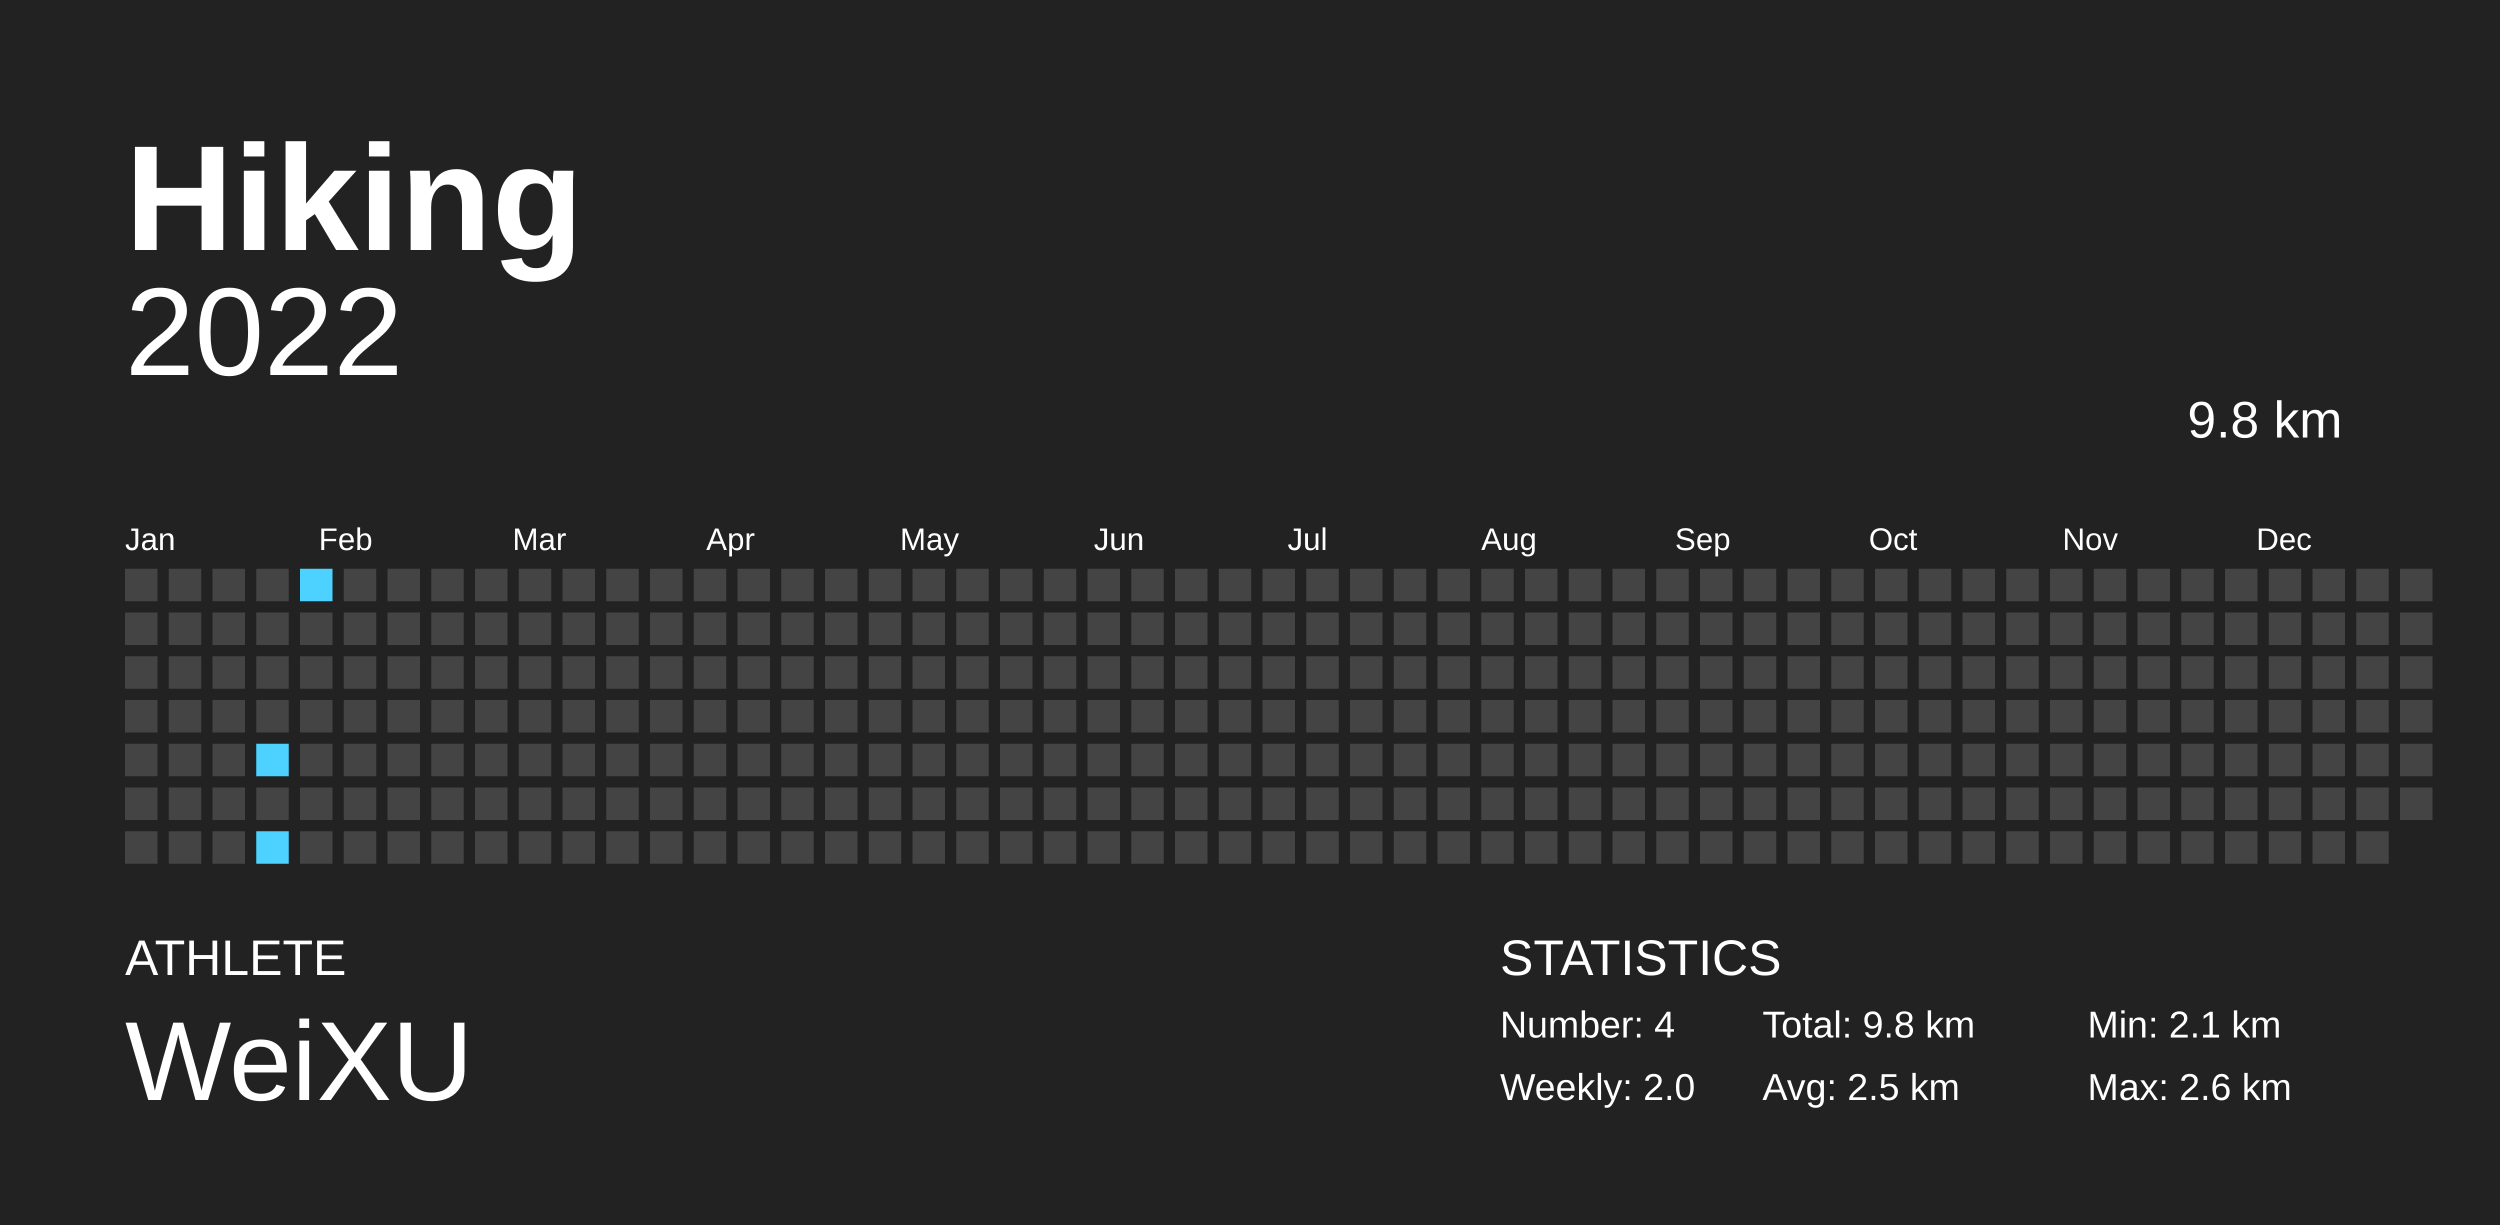
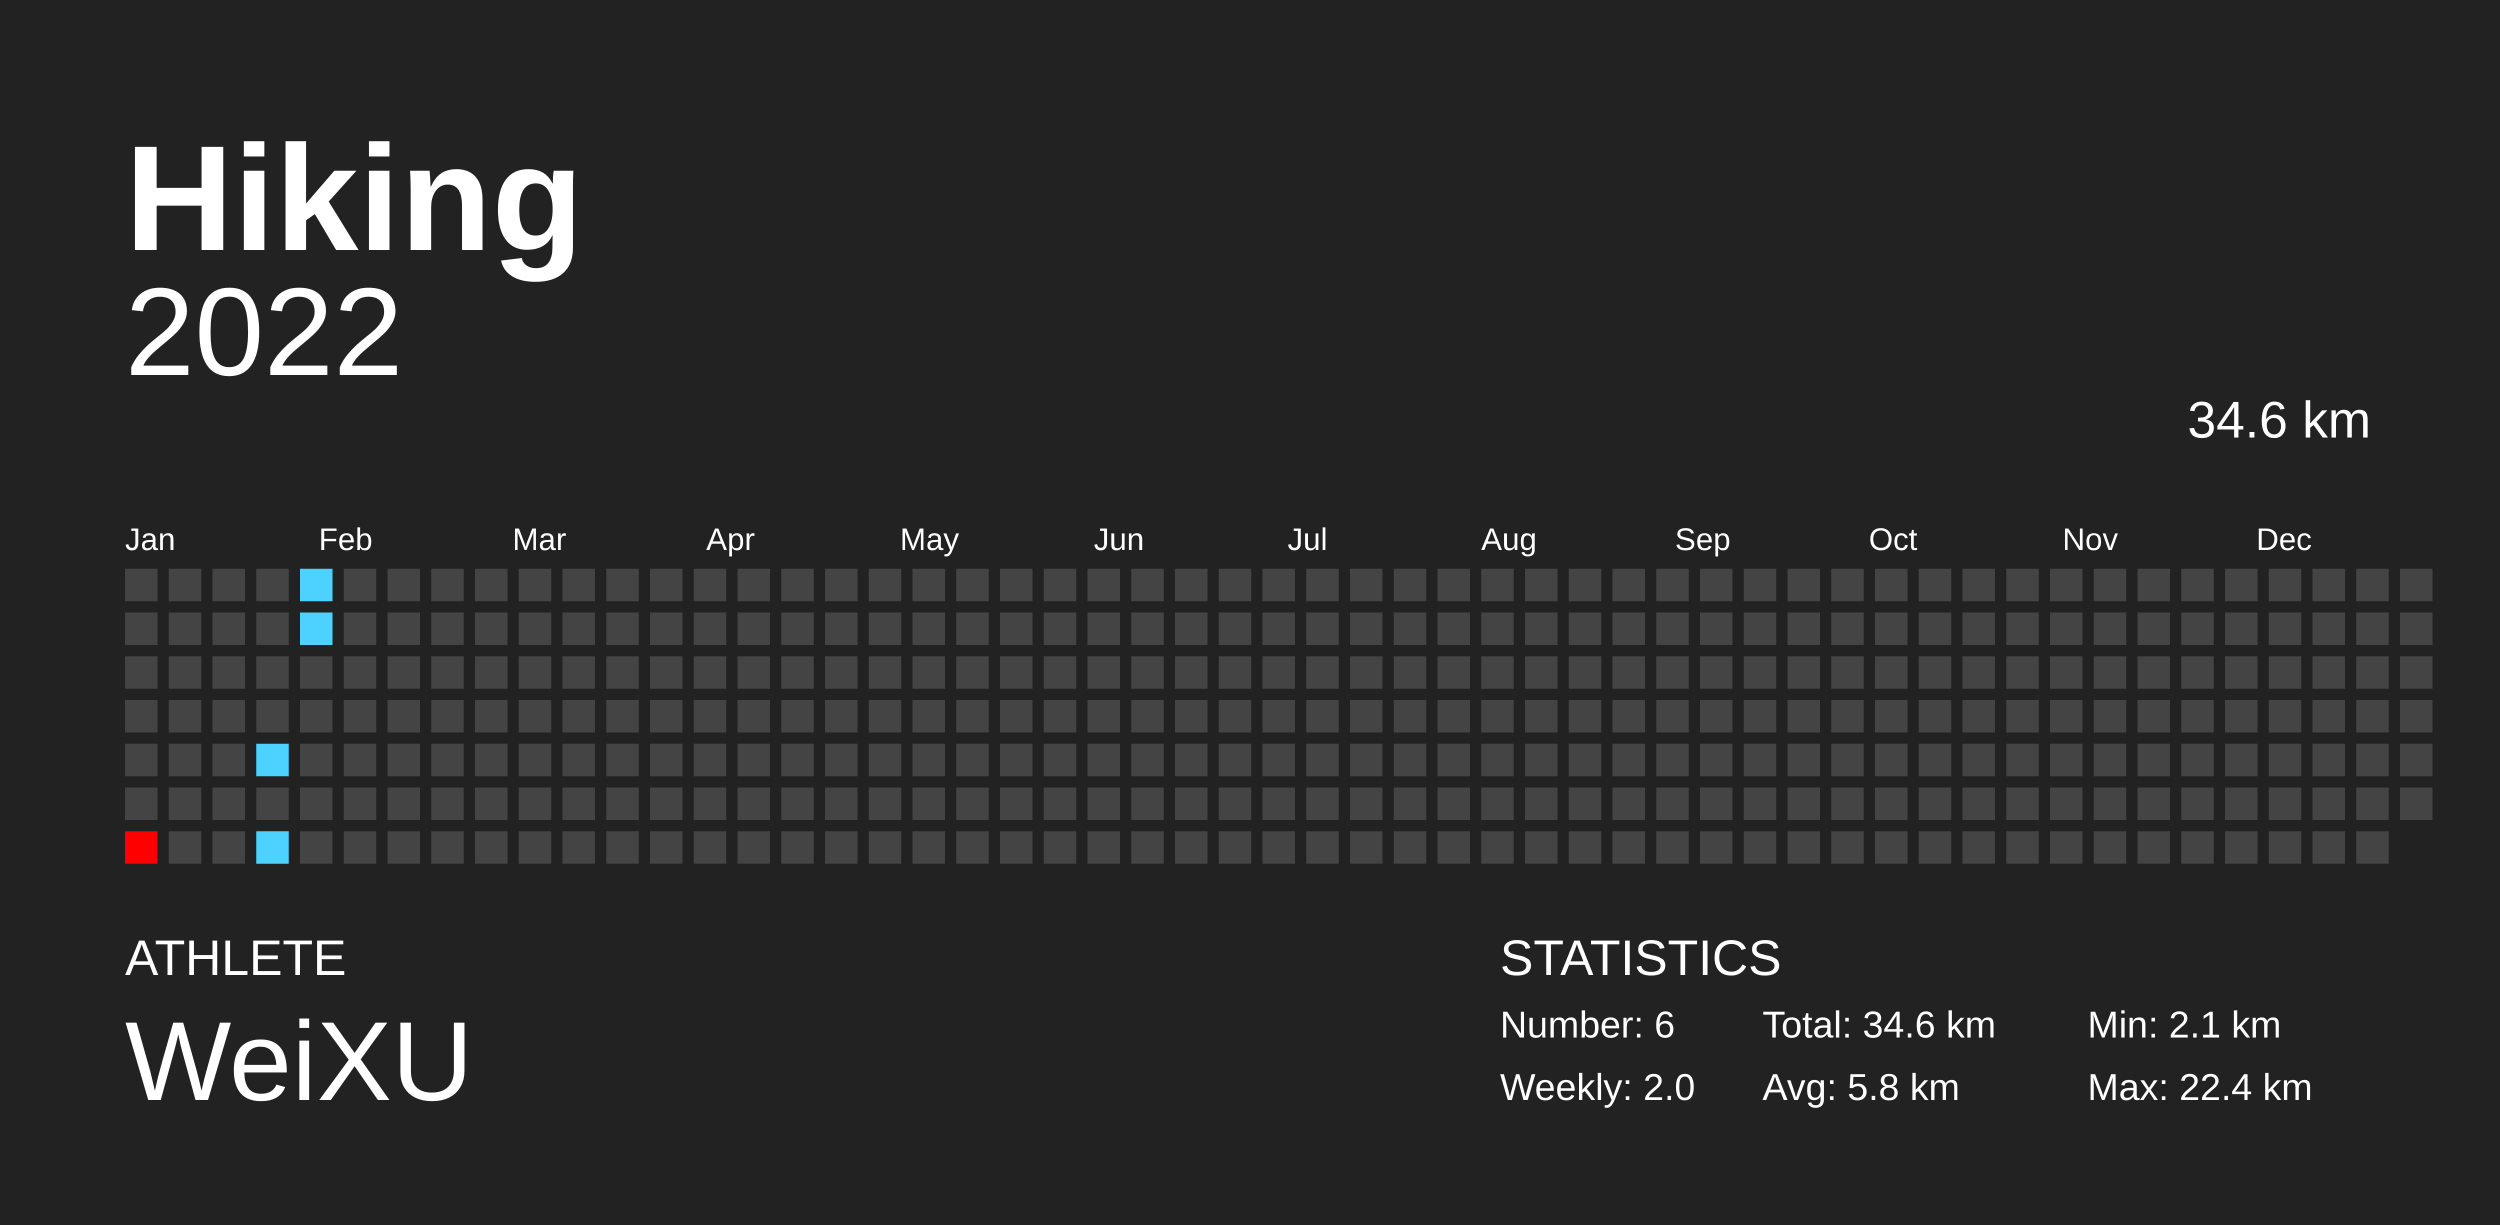
<svg xmlns="http://www.w3.org/2000/svg" baseProfile="full" height="98mm" version="1.1" viewBox="0,0,200,98" width="200mm">
  <defs />
  <rect fill="#222222" height="98" width="200" x="0" y="0" />
  <text fill="#FFFFFF" style="font-size:12px; font-family:Arial; font-weight:bold;" x="10" y="20">Hiking</text>
  <text fill="#FFFFFF" style="font-size:4px; font-family:Arial" x="10" y="78">ATHLETE</text>
  <text fill="#FFFFFF" style="font-size:9px; font-family:Arial" x="10" y="88">WeiXU</text>
  <text fill="#FFFFFF" style="font-size:4px; font-family:Arial" x="120" y="78">STATISTICS</text>
-   <text fill="#FFFFFF" style="font-size:3px; font-family:Arial" x="120" y="83">Number: 4</text>
+   <text fill="#FFFFFF" style="font-size:3px; font-family:Arial" x="120" y="83">Number: 6</text>
  <text fill="#FFFFFF" style="font-size:3px; font-family:Arial" x="120" y="88">Weekly: 2.0</text>
-   <text fill="#FFFFFF" style="font-size:3px; font-family:Arial" x="141" y="83">Total: 9.8 km</text>
-   <text fill="#FFFFFF" style="font-size:3px; font-family:Arial" x="141" y="88">Avg: 2.5 km</text>
+   <text fill="#FFFFFF" style="font-size:3px; font-family:Arial" x="141" y="83">Total: 34.6 km</text>
+   <text fill="#FFFFFF" style="font-size:3px; font-family:Arial" x="141" y="88">Avg: 5.8 km</text>
  <text fill="#FFFFFF" style="font-size:3px; font-family:Arial" x="167" y="83">Min: 2.1 km</text>
-   <text fill="#FFFFFF" style="font-size:3px; font-family:Arial" x="167" y="88">Max: 2.6 km</text>
+   <text fill="#FFFFFF" style="font-size:3px; font-family:Arial" x="167" y="88">Max: 22.4 km</text>
  <text alignment-baseline="hanging" fill="#FFFFFF" style="font-size:10.0px; font-family:Arial;" x="10" y="30">2022</text>
-   <text alignment-baseline="hanging" fill="#FFFFFF" style="font-size:4.125px; font-family:Arial;" x="175" y="35">9.8 km</text>
+   <text alignment-baseline="hanging" fill="#FFFFFF" style="font-size:4.125px; font-family:Arial;" x="175" y="35">34.6 km</text>
  <text fill="#FFFFFF" style="font-size:2.5px; font-family:Arial" x="10.0" y="44">Jan</text>
  <text fill="#FFFFFF" style="font-size:2.5px; font-family:Arial" x="25.5" y="44">Feb</text>
  <text fill="#FFFFFF" style="font-size:2.5px; font-family:Arial" x="41.0" y="44">Mar</text>
  <text fill="#FFFFFF" style="font-size:2.5px; font-family:Arial" x="56.5" y="44">Apr</text>
  <text fill="#FFFFFF" style="font-size:2.5px; font-family:Arial" x="72.0" y="44">May</text>
  <text fill="#FFFFFF" style="font-size:2.5px; font-family:Arial" x="87.5" y="44">Jun</text>
  <text fill="#FFFFFF" style="font-size:2.5px; font-family:Arial" x="103.0" y="44">Jul</text>
  <text fill="#FFFFFF" style="font-size:2.5px; font-family:Arial" x="118.5" y="44">Aug</text>
  <text fill="#FFFFFF" style="font-size:2.5px; font-family:Arial" x="134.0" y="44">Sep</text>
  <text fill="#FFFFFF" style="font-size:2.5px; font-family:Arial" x="149.5" y="44">Oct</text>
  <text fill="#FFFFFF" style="font-size:2.5px; font-family:Arial" x="165.0" y="44">Nov</text>
  <text fill="#FFFFFF" style="font-size:2.5px; font-family:Arial" x="180.5" y="44">Dec</text>
  <rect fill="#444444" height="2.6" width="2.6" x="10.0" y="45.5" />
  <rect fill="#444444" height="2.6" width="2.6" x="10.0" y="49.0" />
  <rect fill="#444444" height="2.6" width="2.6" x="10.0" y="52.5" />
  <rect fill="#444444" height="2.6" width="2.6" x="10.0" y="56.0" />
  <rect fill="#444444" height="2.6" width="2.6" x="10.0" y="59.5" />
  <rect fill="#444444" height="2.6" width="2.6" x="10.0" y="63.0" />
-   <rect fill="#444444" height="2.6" width="2.6" x="10.0" y="66.5" />
+   <rect fill="red" height="2.6" width="2.6" x="10.0" y="66.5" />
  <rect fill="#444444" height="2.6" width="2.6" x="13.5" y="45.5" />
  <rect fill="#444444" height="2.6" width="2.6" x="13.5" y="49.0" />
  <rect fill="#444444" height="2.6" width="2.6" x="13.5" y="52.5" />
  <rect fill="#444444" height="2.6" width="2.6" x="13.5" y="56.0" />
  <rect fill="#444444" height="2.6" width="2.6" x="13.5" y="59.5" />
  <rect fill="#444444" height="2.6" width="2.6" x="13.5" y="63.0" />
  <rect fill="#444444" height="2.6" width="2.6" x="13.5" y="66.5" />
  <rect fill="#444444" height="2.6" width="2.6" x="17.0" y="45.5" />
  <rect fill="#444444" height="2.6" width="2.6" x="17.0" y="49.0" />
  <rect fill="#444444" height="2.6" width="2.6" x="17.0" y="52.5" />
  <rect fill="#444444" height="2.6" width="2.6" x="17.0" y="56.0" />
  <rect fill="#444444" height="2.6" width="2.6" x="17.0" y="59.5" />
  <rect fill="#444444" height="2.6" width="2.6" x="17.0" y="63.0" />
  <rect fill="#444444" height="2.6" width="2.6" x="17.0" y="66.5" />
  <rect fill="#444444" height="2.6" width="2.6" x="20.5" y="45.5" />
  <rect fill="#444444" height="2.6" width="2.6" x="20.5" y="49.0" />
  <rect fill="#444444" height="2.6" width="2.6" x="20.5" y="52.5" />
  <rect fill="#444444" height="2.6" width="2.6" x="20.5" y="56.0" />
  <rect fill="#4dd2ff" height="2.6" width="2.6" x="20.5" y="59.5" />
  <rect fill="#444444" height="2.6" width="2.6" x="20.5" y="63.0" />
  <rect fill="#4dd2ff" height="2.6" width="2.6" x="20.5" y="66.5" />
  <rect fill="#4dd2ff" height="2.6" width="2.6" x="24.0" y="45.5" />
-   <rect fill="#444444" height="2.6" width="2.6" x="24.0" y="49.0" />
+   <rect fill="#4dd2ff" height="2.6" width="2.6" x="24.0" y="49.0" />
  <rect fill="#444444" height="2.6" width="2.6" x="24.0" y="52.5" />
  <rect fill="#444444" height="2.6" width="2.6" x="24.0" y="56.0" />
  <rect fill="#444444" height="2.6" width="2.6" x="24.0" y="59.5" />
  <rect fill="#444444" height="2.6" width="2.6" x="24.0" y="63.0" />
  <rect fill="#444444" height="2.6" width="2.6" x="24.0" y="66.5" />
  <rect fill="#444444" height="2.6" width="2.6" x="27.5" y="45.5" />
  <rect fill="#444444" height="2.6" width="2.6" x="27.5" y="49.0" />
  <rect fill="#444444" height="2.6" width="2.6" x="27.5" y="52.5" />
  <rect fill="#444444" height="2.6" width="2.6" x="27.5" y="56.0" />
  <rect fill="#444444" height="2.6" width="2.6" x="27.5" y="59.5" />
  <rect fill="#444444" height="2.6" width="2.6" x="27.5" y="63.0" />
  <rect fill="#444444" height="2.6" width="2.6" x="27.5" y="66.5" />
  <rect fill="#444444" height="2.6" width="2.6" x="31.0" y="45.5" />
  <rect fill="#444444" height="2.6" width="2.6" x="31.0" y="49.0" />
  <rect fill="#444444" height="2.6" width="2.6" x="31.0" y="52.5" />
  <rect fill="#444444" height="2.6" width="2.6" x="31.0" y="56.0" />
  <rect fill="#444444" height="2.6" width="2.6" x="31.0" y="59.5" />
  <rect fill="#444444" height="2.6" width="2.6" x="31.0" y="63.0" />
  <rect fill="#444444" height="2.6" width="2.6" x="31.0" y="66.5" />
  <rect fill="#444444" height="2.6" width="2.6" x="34.5" y="45.5" />
  <rect fill="#444444" height="2.6" width="2.6" x="34.5" y="49.0" />
  <rect fill="#444444" height="2.6" width="2.6" x="34.5" y="52.5" />
  <rect fill="#444444" height="2.6" width="2.6" x="34.5" y="56.0" />
  <rect fill="#444444" height="2.6" width="2.6" x="34.5" y="59.5" />
  <rect fill="#444444" height="2.6" width="2.6" x="34.5" y="63.0" />
  <rect fill="#444444" height="2.6" width="2.6" x="34.5" y="66.5" />
  <rect fill="#444444" height="2.6" width="2.6" x="38.0" y="45.5" />
  <rect fill="#444444" height="2.6" width="2.6" x="38.0" y="49.0" />
  <rect fill="#444444" height="2.6" width="2.6" x="38.0" y="52.5" />
  <rect fill="#444444" height="2.6" width="2.6" x="38.0" y="56.0" />
  <rect fill="#444444" height="2.6" width="2.6" x="38.0" y="59.5" />
  <rect fill="#444444" height="2.6" width="2.6" x="38.0" y="63.0" />
  <rect fill="#444444" height="2.6" width="2.6" x="38.0" y="66.5" />
  <rect fill="#444444" height="2.6" width="2.6" x="41.5" y="45.5" />
  <rect fill="#444444" height="2.6" width="2.6" x="41.5" y="49.0" />
  <rect fill="#444444" height="2.6" width="2.6" x="41.5" y="52.5" />
  <rect fill="#444444" height="2.6" width="2.6" x="41.5" y="56.0" />
  <rect fill="#444444" height="2.6" width="2.6" x="41.5" y="59.5" />
  <rect fill="#444444" height="2.6" width="2.6" x="41.5" y="63.0" />
  <rect fill="#444444" height="2.6" width="2.6" x="41.5" y="66.5" />
  <rect fill="#444444" height="2.6" width="2.6" x="45.0" y="45.5" />
  <rect fill="#444444" height="2.6" width="2.6" x="45.0" y="49.0" />
  <rect fill="#444444" height="2.6" width="2.6" x="45.0" y="52.5" />
  <rect fill="#444444" height="2.6" width="2.6" x="45.0" y="56.0" />
  <rect fill="#444444" height="2.6" width="2.6" x="45.0" y="59.5" />
  <rect fill="#444444" height="2.6" width="2.6" x="45.0" y="63.0" />
  <rect fill="#444444" height="2.6" width="2.6" x="45.0" y="66.5" />
  <rect fill="#444444" height="2.6" width="2.6" x="48.5" y="45.5" />
  <rect fill="#444444" height="2.6" width="2.6" x="48.5" y="49.0" />
  <rect fill="#444444" height="2.6" width="2.6" x="48.5" y="52.5" />
  <rect fill="#444444" height="2.6" width="2.6" x="48.5" y="56.0" />
  <rect fill="#444444" height="2.6" width="2.6" x="48.5" y="59.5" />
  <rect fill="#444444" height="2.6" width="2.6" x="48.5" y="63.0" />
  <rect fill="#444444" height="2.6" width="2.6" x="48.5" y="66.5" />
  <rect fill="#444444" height="2.6" width="2.6" x="52.0" y="45.5" />
  <rect fill="#444444" height="2.6" width="2.6" x="52.0" y="49.0" />
  <rect fill="#444444" height="2.6" width="2.6" x="52.0" y="52.5" />
  <rect fill="#444444" height="2.6" width="2.6" x="52.0" y="56.0" />
  <rect fill="#444444" height="2.6" width="2.6" x="52.0" y="59.5" />
  <rect fill="#444444" height="2.6" width="2.6" x="52.0" y="63.0" />
  <rect fill="#444444" height="2.6" width="2.6" x="52.0" y="66.5" />
  <rect fill="#444444" height="2.6" width="2.6" x="55.5" y="45.5" />
  <rect fill="#444444" height="2.6" width="2.6" x="55.5" y="49.0" />
  <rect fill="#444444" height="2.6" width="2.6" x="55.5" y="52.5" />
  <rect fill="#444444" height="2.6" width="2.6" x="55.5" y="56.0" />
  <rect fill="#444444" height="2.6" width="2.6" x="55.5" y="59.5" />
  <rect fill="#444444" height="2.6" width="2.6" x="55.5" y="63.0" />
  <rect fill="#444444" height="2.6" width="2.6" x="55.5" y="66.5" />
  <rect fill="#444444" height="2.6" width="2.6" x="59.0" y="45.5" />
  <rect fill="#444444" height="2.6" width="2.6" x="59.0" y="49.0" />
  <rect fill="#444444" height="2.6" width="2.6" x="59.0" y="52.5" />
  <rect fill="#444444" height="2.6" width="2.6" x="59.0" y="56.0" />
  <rect fill="#444444" height="2.6" width="2.6" x="59.0" y="59.5" />
  <rect fill="#444444" height="2.6" width="2.6" x="59.0" y="63.0" />
  <rect fill="#444444" height="2.6" width="2.6" x="59.0" y="66.5" />
  <rect fill="#444444" height="2.6" width="2.6" x="62.5" y="45.5" />
  <rect fill="#444444" height="2.6" width="2.6" x="62.5" y="49.0" />
  <rect fill="#444444" height="2.6" width="2.6" x="62.5" y="52.5" />
  <rect fill="#444444" height="2.6" width="2.6" x="62.5" y="56.0" />
  <rect fill="#444444" height="2.6" width="2.6" x="62.5" y="59.5" />
  <rect fill="#444444" height="2.6" width="2.6" x="62.5" y="63.0" />
  <rect fill="#444444" height="2.6" width="2.6" x="62.5" y="66.5" />
  <rect fill="#444444" height="2.6" width="2.6" x="66.0" y="45.5" />
  <rect fill="#444444" height="2.6" width="2.6" x="66.0" y="49.0" />
  <rect fill="#444444" height="2.6" width="2.6" x="66.0" y="52.5" />
  <rect fill="#444444" height="2.6" width="2.6" x="66.0" y="56.0" />
  <rect fill="#444444" height="2.6" width="2.6" x="66.0" y="59.5" />
  <rect fill="#444444" height="2.6" width="2.6" x="66.0" y="63.0" />
  <rect fill="#444444" height="2.6" width="2.6" x="66.0" y="66.5" />
  <rect fill="#444444" height="2.6" width="2.6" x="69.5" y="45.5" />
  <rect fill="#444444" height="2.6" width="2.6" x="69.5" y="49.0" />
  <rect fill="#444444" height="2.6" width="2.6" x="69.5" y="52.5" />
  <rect fill="#444444" height="2.6" width="2.6" x="69.5" y="56.0" />
  <rect fill="#444444" height="2.6" width="2.6" x="69.5" y="59.5" />
  <rect fill="#444444" height="2.6" width="2.6" x="69.5" y="63.0" />
  <rect fill="#444444" height="2.6" width="2.6" x="69.5" y="66.5" />
  <rect fill="#444444" height="2.6" width="2.6" x="73.0" y="45.5" />
  <rect fill="#444444" height="2.6" width="2.6" x="73.0" y="49.0" />
  <rect fill="#444444" height="2.6" width="2.6" x="73.0" y="52.5" />
  <rect fill="#444444" height="2.6" width="2.6" x="73.0" y="56.0" />
  <rect fill="#444444" height="2.6" width="2.6" x="73.0" y="59.5" />
  <rect fill="#444444" height="2.6" width="2.6" x="73.0" y="63.0" />
  <rect fill="#444444" height="2.6" width="2.6" x="73.0" y="66.5" />
  <rect fill="#444444" height="2.6" width="2.6" x="76.5" y="45.5" />
  <rect fill="#444444" height="2.6" width="2.6" x="76.5" y="49.0" />
  <rect fill="#444444" height="2.6" width="2.6" x="76.5" y="52.5" />
  <rect fill="#444444" height="2.6" width="2.6" x="76.5" y="56.0" />
  <rect fill="#444444" height="2.6" width="2.6" x="76.5" y="59.5" />
  <rect fill="#444444" height="2.6" width="2.6" x="76.5" y="63.0" />
  <rect fill="#444444" height="2.6" width="2.6" x="76.5" y="66.5" />
  <rect fill="#444444" height="2.6" width="2.6" x="80.0" y="45.5" />
  <rect fill="#444444" height="2.6" width="2.6" x="80.0" y="49.0" />
  <rect fill="#444444" height="2.6" width="2.6" x="80.0" y="52.5" />
  <rect fill="#444444" height="2.6" width="2.6" x="80.0" y="56.0" />
  <rect fill="#444444" height="2.6" width="2.6" x="80.0" y="59.5" />
  <rect fill="#444444" height="2.6" width="2.6" x="80.0" y="63.0" />
  <rect fill="#444444" height="2.6" width="2.6" x="80.0" y="66.5" />
  <rect fill="#444444" height="2.6" width="2.6" x="83.5" y="45.5" />
  <rect fill="#444444" height="2.6" width="2.6" x="83.5" y="49.0" />
  <rect fill="#444444" height="2.6" width="2.6" x="83.5" y="52.5" />
  <rect fill="#444444" height="2.6" width="2.6" x="83.5" y="56.0" />
  <rect fill="#444444" height="2.6" width="2.6" x="83.5" y="59.5" />
  <rect fill="#444444" height="2.6" width="2.6" x="83.5" y="63.0" />
  <rect fill="#444444" height="2.6" width="2.6" x="83.5" y="66.5" />
  <rect fill="#444444" height="2.6" width="2.6" x="87.0" y="45.5" />
  <rect fill="#444444" height="2.6" width="2.6" x="87.0" y="49.0" />
  <rect fill="#444444" height="2.6" width="2.6" x="87.0" y="52.5" />
  <rect fill="#444444" height="2.6" width="2.6" x="87.0" y="56.0" />
  <rect fill="#444444" height="2.6" width="2.6" x="87.0" y="59.5" />
  <rect fill="#444444" height="2.6" width="2.6" x="87.0" y="63.0" />
  <rect fill="#444444" height="2.6" width="2.6" x="87.0" y="66.5" />
  <rect fill="#444444" height="2.6" width="2.6" x="90.5" y="45.5" />
  <rect fill="#444444" height="2.6" width="2.6" x="90.5" y="49.0" />
  <rect fill="#444444" height="2.6" width="2.6" x="90.5" y="52.5" />
  <rect fill="#444444" height="2.6" width="2.6" x="90.5" y="56.0" />
  <rect fill="#444444" height="2.6" width="2.6" x="90.5" y="59.5" />
  <rect fill="#444444" height="2.6" width="2.6" x="90.5" y="63.0" />
  <rect fill="#444444" height="2.6" width="2.6" x="90.5" y="66.5" />
  <rect fill="#444444" height="2.6" width="2.6" x="94.0" y="45.5" />
  <rect fill="#444444" height="2.6" width="2.6" x="94.0" y="49.0" />
  <rect fill="#444444" height="2.6" width="2.6" x="94.0" y="52.5" />
  <rect fill="#444444" height="2.6" width="2.6" x="94.0" y="56.0" />
  <rect fill="#444444" height="2.6" width="2.6" x="94.0" y="59.5" />
  <rect fill="#444444" height="2.6" width="2.6" x="94.0" y="63.0" />
  <rect fill="#444444" height="2.6" width="2.6" x="94.0" y="66.5" />
  <rect fill="#444444" height="2.6" width="2.6" x="97.5" y="45.5" />
  <rect fill="#444444" height="2.6" width="2.6" x="97.5" y="49.0" />
  <rect fill="#444444" height="2.6" width="2.6" x="97.5" y="52.5" />
  <rect fill="#444444" height="2.6" width="2.6" x="97.5" y="56.0" />
  <rect fill="#444444" height="2.6" width="2.6" x="97.5" y="59.5" />
  <rect fill="#444444" height="2.6" width="2.6" x="97.5" y="63.0" />
  <rect fill="#444444" height="2.6" width="2.6" x="97.5" y="66.5" />
  <rect fill="#444444" height="2.6" width="2.6" x="101.0" y="45.5" />
  <rect fill="#444444" height="2.6" width="2.6" x="101.0" y="49.0" />
  <rect fill="#444444" height="2.6" width="2.6" x="101.0" y="52.5" />
  <rect fill="#444444" height="2.6" width="2.6" x="101.0" y="56.0" />
  <rect fill="#444444" height="2.6" width="2.6" x="101.0" y="59.5" />
  <rect fill="#444444" height="2.6" width="2.6" x="101.0" y="63.0" />
  <rect fill="#444444" height="2.6" width="2.6" x="101.0" y="66.5" />
  <rect fill="#444444" height="2.6" width="2.6" x="104.5" y="45.5" />
  <rect fill="#444444" height="2.6" width="2.6" x="104.5" y="49.0" />
  <rect fill="#444444" height="2.6" width="2.6" x="104.5" y="52.5" />
  <rect fill="#444444" height="2.6" width="2.6" x="104.5" y="56.0" />
  <rect fill="#444444" height="2.6" width="2.6" x="104.5" y="59.5" />
  <rect fill="#444444" height="2.6" width="2.6" x="104.5" y="63.0" />
  <rect fill="#444444" height="2.6" width="2.6" x="104.5" y="66.5" />
  <rect fill="#444444" height="2.6" width="2.6" x="108.0" y="45.5" />
  <rect fill="#444444" height="2.6" width="2.6" x="108.0" y="49.0" />
  <rect fill="#444444" height="2.6" width="2.6" x="108.0" y="52.5" />
  <rect fill="#444444" height="2.6" width="2.6" x="108.0" y="56.0" />
  <rect fill="#444444" height="2.6" width="2.6" x="108.0" y="59.5" />
  <rect fill="#444444" height="2.6" width="2.6" x="108.0" y="63.0" />
  <rect fill="#444444" height="2.6" width="2.6" x="108.0" y="66.5" />
  <rect fill="#444444" height="2.6" width="2.6" x="111.5" y="45.5" />
  <rect fill="#444444" height="2.6" width="2.6" x="111.5" y="49.0" />
  <rect fill="#444444" height="2.6" width="2.6" x="111.5" y="52.5" />
  <rect fill="#444444" height="2.6" width="2.6" x="111.5" y="56.0" />
  <rect fill="#444444" height="2.6" width="2.6" x="111.5" y="59.5" />
  <rect fill="#444444" height="2.6" width="2.6" x="111.5" y="63.0" />
  <rect fill="#444444" height="2.6" width="2.6" x="111.5" y="66.5" />
  <rect fill="#444444" height="2.6" width="2.6" x="115.0" y="45.5" />
  <rect fill="#444444" height="2.6" width="2.6" x="115.0" y="49.0" />
  <rect fill="#444444" height="2.6" width="2.6" x="115.0" y="52.5" />
  <rect fill="#444444" height="2.6" width="2.6" x="115.0" y="56.0" />
  <rect fill="#444444" height="2.6" width="2.6" x="115.0" y="59.5" />
  <rect fill="#444444" height="2.6" width="2.6" x="115.0" y="63.0" />
  <rect fill="#444444" height="2.6" width="2.6" x="115.0" y="66.5" />
  <rect fill="#444444" height="2.6" width="2.6" x="118.5" y="45.5" />
  <rect fill="#444444" height="2.6" width="2.6" x="118.5" y="49.0" />
  <rect fill="#444444" height="2.6" width="2.6" x="118.5" y="52.5" />
  <rect fill="#444444" height="2.6" width="2.6" x="118.5" y="56.0" />
  <rect fill="#444444" height="2.6" width="2.6" x="118.5" y="59.5" />
  <rect fill="#444444" height="2.6" width="2.6" x="118.5" y="63.0" />
  <rect fill="#444444" height="2.6" width="2.6" x="118.5" y="66.5" />
  <rect fill="#444444" height="2.6" width="2.6" x="122.0" y="45.5" />
  <rect fill="#444444" height="2.6" width="2.6" x="122.0" y="49.0" />
  <rect fill="#444444" height="2.6" width="2.6" x="122.0" y="52.5" />
  <rect fill="#444444" height="2.6" width="2.6" x="122.0" y="56.0" />
  <rect fill="#444444" height="2.6" width="2.6" x="122.0" y="59.5" />
  <rect fill="#444444" height="2.6" width="2.6" x="122.0" y="63.0" />
  <rect fill="#444444" height="2.6" width="2.6" x="122.0" y="66.5" />
  <rect fill="#444444" height="2.6" width="2.6" x="125.5" y="45.5" />
  <rect fill="#444444" height="2.6" width="2.6" x="125.5" y="49.0" />
  <rect fill="#444444" height="2.6" width="2.6" x="125.5" y="52.5" />
  <rect fill="#444444" height="2.6" width="2.6" x="125.5" y="56.0" />
  <rect fill="#444444" height="2.6" width="2.6" x="125.5" y="59.5" />
  <rect fill="#444444" height="2.6" width="2.6" x="125.5" y="63.0" />
  <rect fill="#444444" height="2.6" width="2.6" x="125.5" y="66.5" />
  <rect fill="#444444" height="2.6" width="2.6" x="129.0" y="45.5" />
  <rect fill="#444444" height="2.6" width="2.6" x="129.0" y="49.0" />
  <rect fill="#444444" height="2.6" width="2.6" x="129.0" y="52.5" />
  <rect fill="#444444" height="2.6" width="2.6" x="129.0" y="56.0" />
  <rect fill="#444444" height="2.6" width="2.6" x="129.0" y="59.5" />
  <rect fill="#444444" height="2.6" width="2.6" x="129.0" y="63.0" />
  <rect fill="#444444" height="2.6" width="2.6" x="129.0" y="66.5" />
  <rect fill="#444444" height="2.6" width="2.6" x="132.5" y="45.5" />
  <rect fill="#444444" height="2.6" width="2.6" x="132.5" y="49.0" />
  <rect fill="#444444" height="2.6" width="2.6" x="132.5" y="52.5" />
  <rect fill="#444444" height="2.6" width="2.6" x="132.5" y="56.0" />
  <rect fill="#444444" height="2.6" width="2.6" x="132.5" y="59.5" />
  <rect fill="#444444" height="2.6" width="2.6" x="132.5" y="63.0" />
  <rect fill="#444444" height="2.6" width="2.6" x="132.5" y="66.5" />
  <rect fill="#444444" height="2.6" width="2.6" x="136.0" y="45.5" />
  <rect fill="#444444" height="2.6" width="2.6" x="136.0" y="49.0" />
  <rect fill="#444444" height="2.6" width="2.6" x="136.0" y="52.5" />
  <rect fill="#444444" height="2.6" width="2.6" x="136.0" y="56.0" />
  <rect fill="#444444" height="2.6" width="2.6" x="136.0" y="59.5" />
  <rect fill="#444444" height="2.6" width="2.6" x="136.0" y="63.0" />
  <rect fill="#444444" height="2.6" width="2.6" x="136.0" y="66.5" />
  <rect fill="#444444" height="2.6" width="2.6" x="139.5" y="45.5" />
  <rect fill="#444444" height="2.6" width="2.6" x="139.5" y="49.0" />
  <rect fill="#444444" height="2.6" width="2.6" x="139.5" y="52.5" />
  <rect fill="#444444" height="2.6" width="2.6" x="139.5" y="56.0" />
  <rect fill="#444444" height="2.6" width="2.6" x="139.5" y="59.5" />
  <rect fill="#444444" height="2.6" width="2.6" x="139.5" y="63.0" />
  <rect fill="#444444" height="2.6" width="2.6" x="139.5" y="66.5" />
  <rect fill="#444444" height="2.6" width="2.6" x="143.0" y="45.5" />
  <rect fill="#444444" height="2.6" width="2.6" x="143.0" y="49.0" />
  <rect fill="#444444" height="2.6" width="2.6" x="143.0" y="52.5" />
  <rect fill="#444444" height="2.6" width="2.6" x="143.0" y="56.0" />
  <rect fill="#444444" height="2.6" width="2.6" x="143.0" y="59.5" />
  <rect fill="#444444" height="2.6" width="2.6" x="143.0" y="63.0" />
  <rect fill="#444444" height="2.6" width="2.6" x="143.0" y="66.5" />
  <rect fill="#444444" height="2.6" width="2.6" x="146.5" y="45.5" />
  <rect fill="#444444" height="2.6" width="2.6" x="146.5" y="49.0" />
  <rect fill="#444444" height="2.6" width="2.6" x="146.5" y="52.5" />
  <rect fill="#444444" height="2.6" width="2.6" x="146.5" y="56.0" />
  <rect fill="#444444" height="2.6" width="2.6" x="146.5" y="59.5" />
  <rect fill="#444444" height="2.6" width="2.6" x="146.5" y="63.0" />
  <rect fill="#444444" height="2.6" width="2.6" x="146.5" y="66.5" />
  <rect fill="#444444" height="2.6" width="2.6" x="150.0" y="45.5" />
  <rect fill="#444444" height="2.6" width="2.6" x="150.0" y="49.0" />
  <rect fill="#444444" height="2.6" width="2.6" x="150.0" y="52.5" />
  <rect fill="#444444" height="2.6" width="2.6" x="150.0" y="56.0" />
  <rect fill="#444444" height="2.6" width="2.6" x="150.0" y="59.5" />
  <rect fill="#444444" height="2.6" width="2.6" x="150.0" y="63.0" />
  <rect fill="#444444" height="2.6" width="2.6" x="150.0" y="66.5" />
  <rect fill="#444444" height="2.6" width="2.6" x="153.5" y="45.5" />
  <rect fill="#444444" height="2.6" width="2.6" x="153.5" y="49.0" />
  <rect fill="#444444" height="2.6" width="2.6" x="153.5" y="52.5" />
  <rect fill="#444444" height="2.6" width="2.6" x="153.5" y="56.0" />
  <rect fill="#444444" height="2.6" width="2.6" x="153.5" y="59.5" />
  <rect fill="#444444" height="2.6" width="2.6" x="153.5" y="63.0" />
  <rect fill="#444444" height="2.6" width="2.6" x="153.5" y="66.5" />
  <rect fill="#444444" height="2.6" width="2.6" x="157.0" y="45.5" />
  <rect fill="#444444" height="2.6" width="2.6" x="157.0" y="49.0" />
  <rect fill="#444444" height="2.6" width="2.6" x="157.0" y="52.5" />
  <rect fill="#444444" height="2.6" width="2.6" x="157.0" y="56.0" />
  <rect fill="#444444" height="2.6" width="2.6" x="157.0" y="59.5" />
  <rect fill="#444444" height="2.6" width="2.6" x="157.0" y="63.0" />
  <rect fill="#444444" height="2.6" width="2.6" x="157.0" y="66.5" />
  <rect fill="#444444" height="2.6" width="2.6" x="160.5" y="45.5" />
  <rect fill="#444444" height="2.6" width="2.6" x="160.5" y="49.0" />
  <rect fill="#444444" height="2.6" width="2.6" x="160.5" y="52.5" />
  <rect fill="#444444" height="2.6" width="2.6" x="160.5" y="56.0" />
  <rect fill="#444444" height="2.6" width="2.6" x="160.5" y="59.5" />
  <rect fill="#444444" height="2.6" width="2.6" x="160.5" y="63.0" />
  <rect fill="#444444" height="2.6" width="2.6" x="160.5" y="66.5" />
  <rect fill="#444444" height="2.6" width="2.6" x="164.0" y="45.5" />
  <rect fill="#444444" height="2.6" width="2.6" x="164.0" y="49.0" />
  <rect fill="#444444" height="2.6" width="2.6" x="164.0" y="52.5" />
  <rect fill="#444444" height="2.6" width="2.6" x="164.0" y="56.0" />
  <rect fill="#444444" height="2.6" width="2.6" x="164.0" y="59.5" />
  <rect fill="#444444" height="2.6" width="2.6" x="164.0" y="63.0" />
  <rect fill="#444444" height="2.6" width="2.6" x="164.0" y="66.5" />
  <rect fill="#444444" height="2.6" width="2.6" x="167.5" y="45.5" />
  <rect fill="#444444" height="2.6" width="2.6" x="167.5" y="49.0" />
  <rect fill="#444444" height="2.6" width="2.6" x="167.5" y="52.5" />
  <rect fill="#444444" height="2.6" width="2.6" x="167.5" y="56.0" />
  <rect fill="#444444" height="2.6" width="2.6" x="167.5" y="59.5" />
  <rect fill="#444444" height="2.6" width="2.6" x="167.5" y="63.0" />
  <rect fill="#444444" height="2.6" width="2.6" x="167.5" y="66.5" />
  <rect fill="#444444" height="2.6" width="2.6" x="171.0" y="45.5" />
  <rect fill="#444444" height="2.6" width="2.6" x="171.0" y="49.0" />
  <rect fill="#444444" height="2.6" width="2.6" x="171.0" y="52.5" />
  <rect fill="#444444" height="2.6" width="2.6" x="171.0" y="56.0" />
  <rect fill="#444444" height="2.6" width="2.6" x="171.0" y="59.5" />
  <rect fill="#444444" height="2.6" width="2.6" x="171.0" y="63.0" />
  <rect fill="#444444" height="2.6" width="2.6" x="171.0" y="66.5" />
  <rect fill="#444444" height="2.6" width="2.6" x="174.5" y="45.5" />
  <rect fill="#444444" height="2.6" width="2.6" x="174.5" y="49.0" />
  <rect fill="#444444" height="2.6" width="2.6" x="174.5" y="52.5" />
  <rect fill="#444444" height="2.6" width="2.6" x="174.5" y="56.0" />
  <rect fill="#444444" height="2.6" width="2.6" x="174.5" y="59.5" />
  <rect fill="#444444" height="2.6" width="2.6" x="174.5" y="63.0" />
  <rect fill="#444444" height="2.6" width="2.6" x="174.5" y="66.5" />
  <rect fill="#444444" height="2.6" width="2.6" x="178.0" y="45.5" />
  <rect fill="#444444" height="2.6" width="2.6" x="178.0" y="49.0" />
  <rect fill="#444444" height="2.6" width="2.6" x="178.0" y="52.5" />
  <rect fill="#444444" height="2.6" width="2.6" x="178.0" y="56.0" />
  <rect fill="#444444" height="2.6" width="2.6" x="178.0" y="59.5" />
  <rect fill="#444444" height="2.6" width="2.6" x="178.0" y="63.0" />
  <rect fill="#444444" height="2.6" width="2.6" x="178.0" y="66.5" />
  <rect fill="#444444" height="2.6" width="2.6" x="181.5" y="45.5" />
  <rect fill="#444444" height="2.6" width="2.6" x="181.5" y="49.0" />
  <rect fill="#444444" height="2.6" width="2.6" x="181.5" y="52.5" />
  <rect fill="#444444" height="2.6" width="2.6" x="181.5" y="56.0" />
  <rect fill="#444444" height="2.6" width="2.6" x="181.5" y="59.5" />
  <rect fill="#444444" height="2.6" width="2.6" x="181.5" y="63.0" />
  <rect fill="#444444" height="2.6" width="2.6" x="181.5" y="66.5" />
  <rect fill="#444444" height="2.6" width="2.6" x="185.0" y="45.5" />
  <rect fill="#444444" height="2.6" width="2.6" x="185.0" y="49.0" />
  <rect fill="#444444" height="2.6" width="2.6" x="185.0" y="52.5" />
  <rect fill="#444444" height="2.6" width="2.6" x="185.0" y="56.0" />
  <rect fill="#444444" height="2.6" width="2.6" x="185.0" y="59.5" />
  <rect fill="#444444" height="2.6" width="2.6" x="185.0" y="63.0" />
  <rect fill="#444444" height="2.6" width="2.6" x="185.0" y="66.5" />
  <rect fill="#444444" height="2.6" width="2.6" x="188.5" y="45.5" />
  <rect fill="#444444" height="2.6" width="2.6" x="188.5" y="49.0" />
  <rect fill="#444444" height="2.6" width="2.6" x="188.5" y="52.5" />
  <rect fill="#444444" height="2.6" width="2.6" x="188.5" y="56.0" />
  <rect fill="#444444" height="2.6" width="2.6" x="188.5" y="59.5" />
  <rect fill="#444444" height="2.6" width="2.6" x="188.5" y="63.0" />
  <rect fill="#444444" height="2.6" width="2.6" x="188.5" y="66.5" />
  <rect fill="#444444" height="2.6" width="2.6" x="192.0" y="45.5" />
  <rect fill="#444444" height="2.6" width="2.6" x="192.0" y="49.0" />
  <rect fill="#444444" height="2.6" width="2.6" x="192.0" y="52.5" />
  <rect fill="#444444" height="2.6" width="2.6" x="192.0" y="56.0" />
  <rect fill="#444444" height="2.6" width="2.6" x="192.0" y="59.5" />
  <rect fill="#444444" height="2.6" width="2.6" x="192.0" y="63.0" />
</svg>
